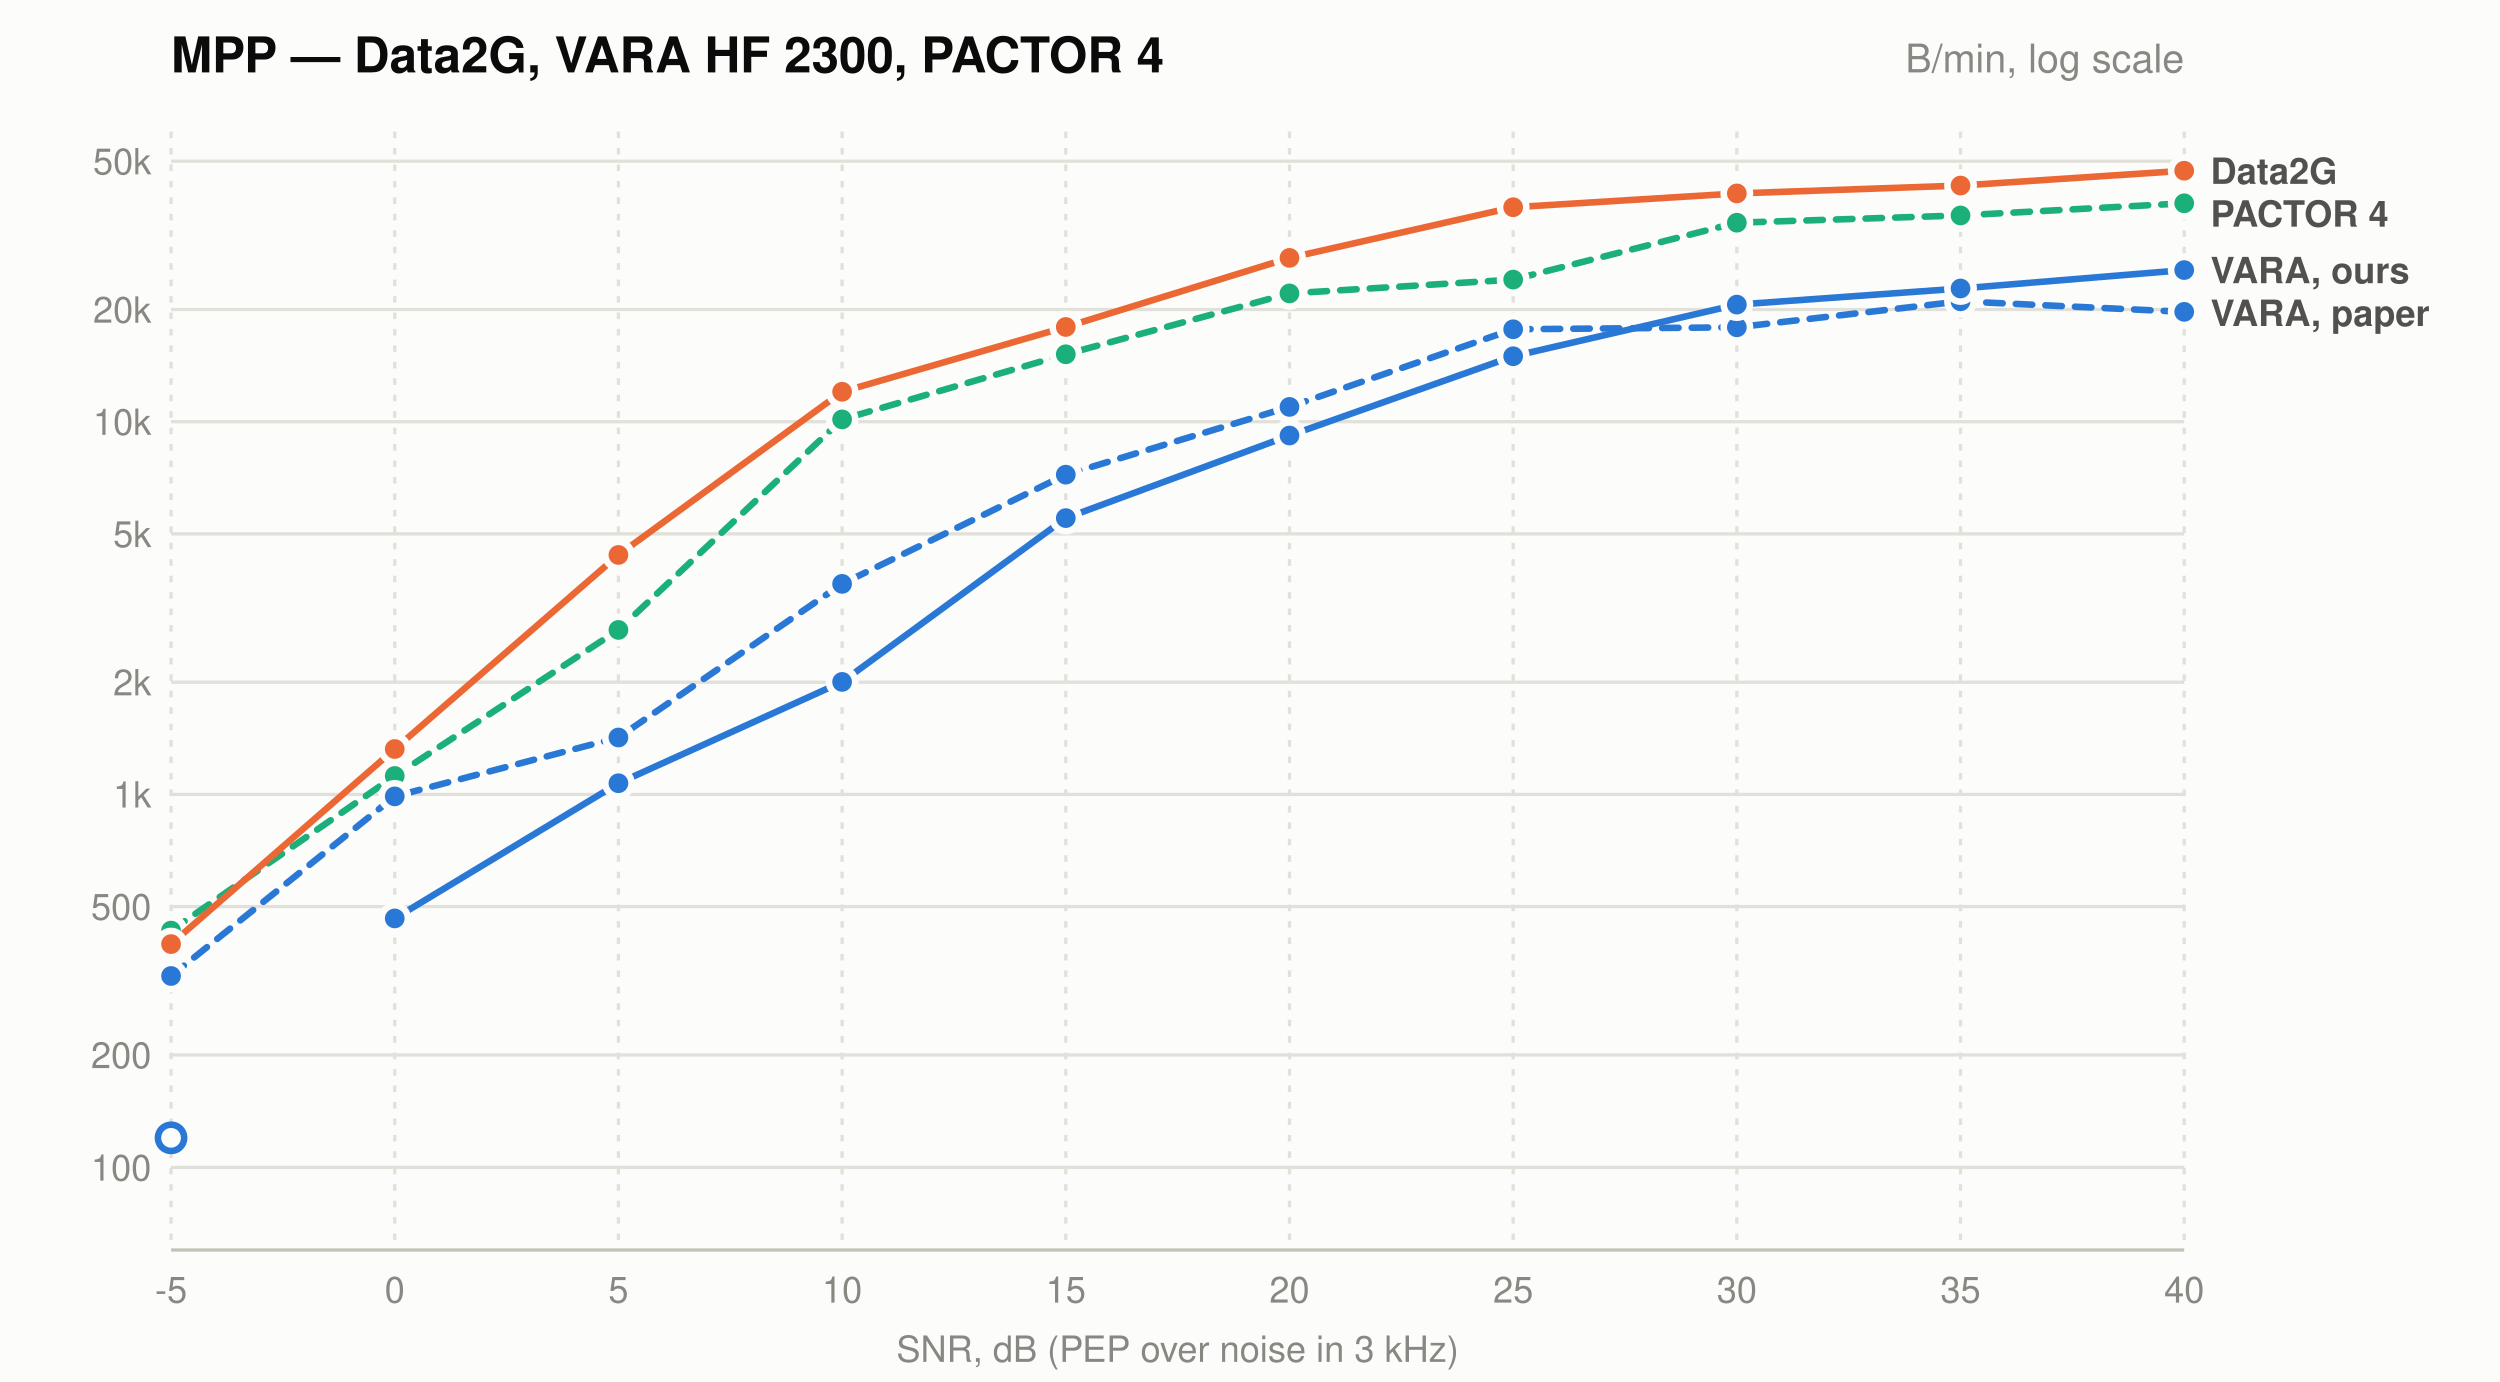
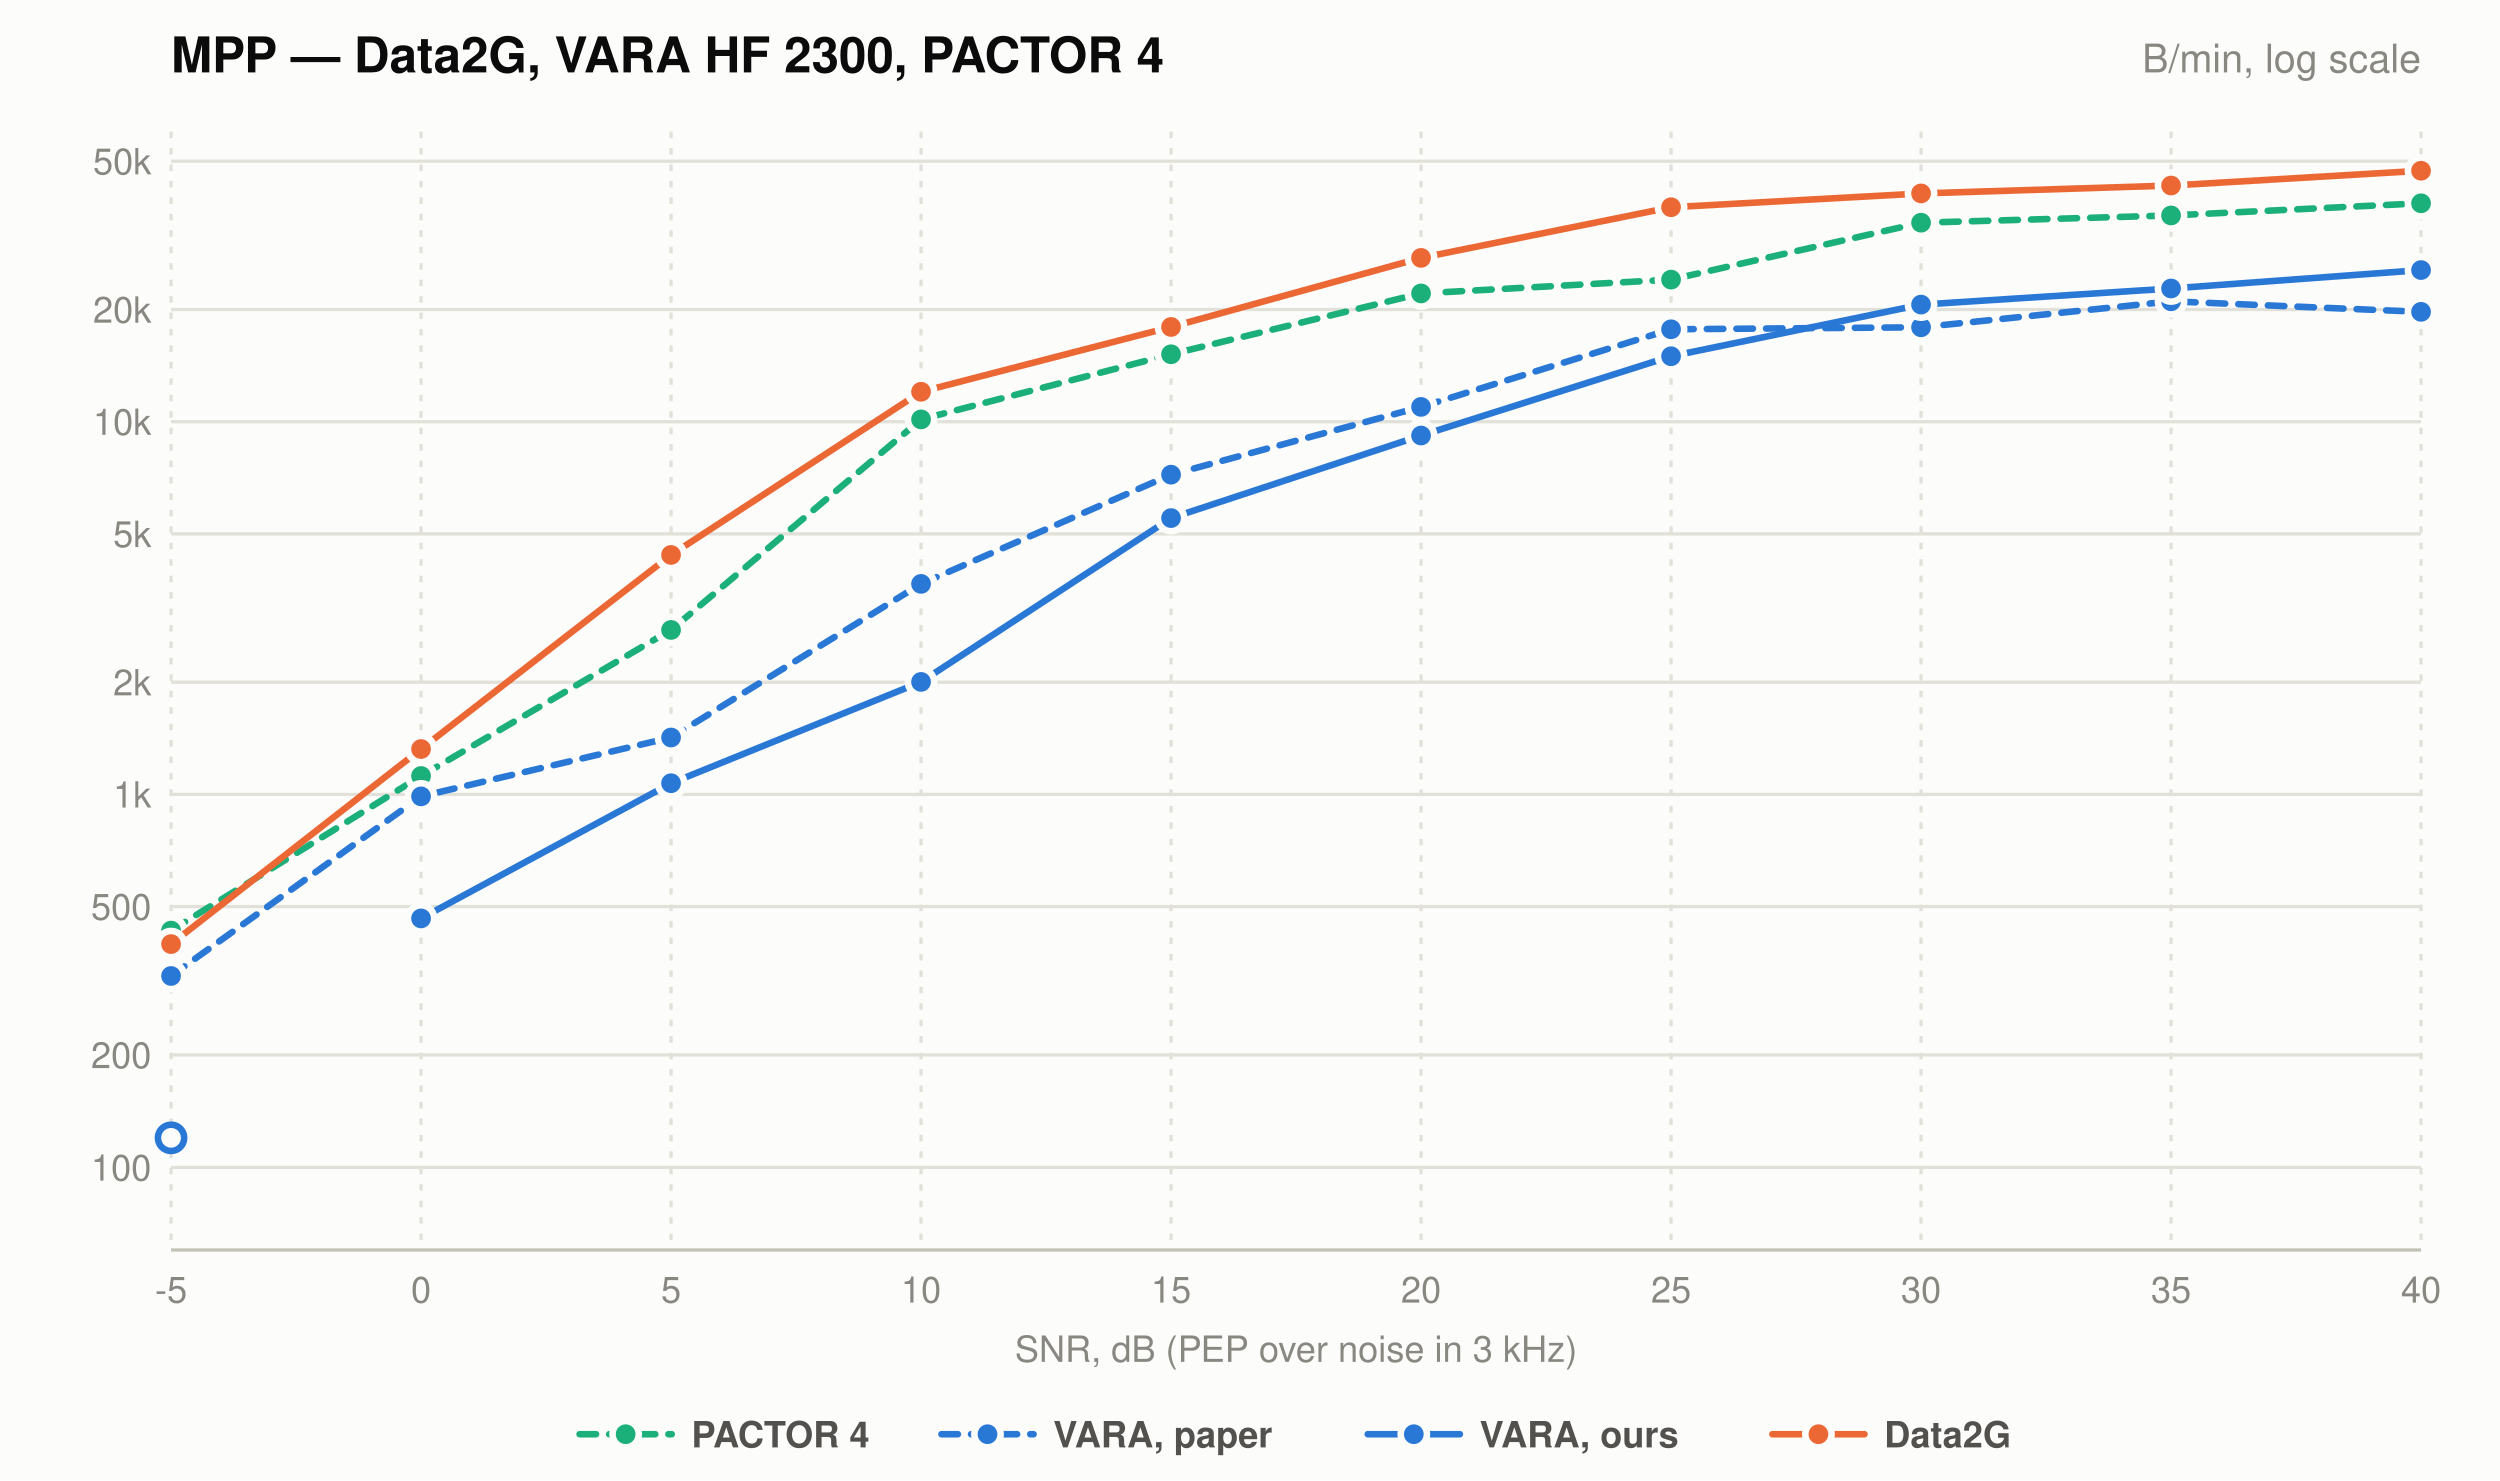
- <svg xmlns="http://www.w3.org/2000/svg" viewBox="0 0 760 420" width="760" height="420" font-family="-apple-system, BlinkMacSystemFont, 'Segoe UI', Helvetica, Arial, sans-serif">
-   <rect width="760" height="420" fill="#fcfcfb" />
+ <svg xmlns="http://www.w3.org/2000/svg" viewBox="0 0 760 450" width="760" height="450" font-family="-apple-system, BlinkMacSystemFont, 'Segoe UI', Helvetica, Arial, sans-serif">
+   <rect width="760" height="450" fill="#fcfcfb" />
  <text x="52" y="22" font-size="15" font-weight="600" fill="#0b0b0b">MPP — Data2G, VARA HF 2300, PACTOR 4</text>
-   <text x="664" y="22" font-size="12" fill="#898781" text-anchor="end">B/min, log scale</text>
-   <line x1="52" x2="664" y1="354.9" y2="354.9" stroke="#e1e0d9" />
+   <text x="736" y="22" font-size="12" fill="#898781" text-anchor="end">B/min, log scale</text>
+   <line x1="52" x2="736" y1="354.9" y2="354.9" stroke="#e1e0d9" />
  <text x="46" y="358.9" font-size="11" fill="#898781" text-anchor="end">100</text>
-   <line x1="52" x2="664" y1="320.7" y2="320.7" stroke="#e1e0d9" />
+   <line x1="52" x2="736" y1="320.7" y2="320.7" stroke="#e1e0d9" />
  <text x="46" y="324.7" font-size="11" fill="#898781" text-anchor="end">200</text>
-   <line x1="52" x2="664" y1="275.6" y2="275.6" stroke="#e1e0d9" />
+   <line x1="52" x2="736" y1="275.6" y2="275.6" stroke="#e1e0d9" />
  <text x="46" y="279.6" font-size="11" fill="#898781" text-anchor="end">500</text>
-   <line x1="52" x2="664" y1="241.5" y2="241.5" stroke="#e1e0d9" />
+   <line x1="52" x2="736" y1="241.5" y2="241.5" stroke="#e1e0d9" />
  <text x="46" y="245.5" font-size="11" fill="#898781" text-anchor="end">1k</text>
-   <line x1="52" x2="664" y1="207.4" y2="207.4" stroke="#e1e0d9" />
+   <line x1="52" x2="736" y1="207.4" y2="207.4" stroke="#e1e0d9" />
  <text x="46" y="211.4" font-size="11" fill="#898781" text-anchor="end">2k</text>
-   <line x1="52" x2="664" y1="162.3" y2="162.3" stroke="#e1e0d9" />
+   <line x1="52" x2="736" y1="162.3" y2="162.3" stroke="#e1e0d9" />
  <text x="46" y="166.3" font-size="11" fill="#898781" text-anchor="end">5k</text>
-   <line x1="52" x2="664" y1="128.2" y2="128.2" stroke="#e1e0d9" />
+   <line x1="52" x2="736" y1="128.2" y2="128.2" stroke="#e1e0d9" />
  <text x="46" y="132.2" font-size="11" fill="#898781" text-anchor="end">10k</text>
-   <line x1="52" x2="664" y1="94.1" y2="94.1" stroke="#e1e0d9" />
+   <line x1="52" x2="736" y1="94.1" y2="94.1" stroke="#e1e0d9" />
  <text x="46" y="98.1" font-size="11" fill="#898781" text-anchor="end">20k</text>
-   <line x1="52" x2="664" y1="49.0" y2="49.0" stroke="#e1e0d9" />
+   <line x1="52" x2="736" y1="49.0" y2="49.0" stroke="#e1e0d9" />
  <text x="46" y="53.0" font-size="11" fill="#898781" text-anchor="end">50k</text>
  <line x1="52.0" x2="52.0" y1="40" y2="380" stroke="#e1e0d9" stroke-dasharray="2 3" />
  <text x="52.0" y="396" font-size="11" fill="#898781" text-anchor="middle">-5</text>
-   <line x1="120.0" x2="120.0" y1="40" y2="380" stroke="#e1e0d9" stroke-dasharray="2 3" />
-   <text x="120.0" y="396" font-size="11" fill="#898781" text-anchor="middle">0</text>
-   <line x1="188.0" x2="188.0" y1="40" y2="380" stroke="#e1e0d9" stroke-dasharray="2 3" />
-   <text x="188.0" y="396" font-size="11" fill="#898781" text-anchor="middle">5</text>
-   <line x1="256.0" x2="256.0" y1="40" y2="380" stroke="#e1e0d9" stroke-dasharray="2 3" />
-   <text x="256.0" y="396" font-size="11" fill="#898781" text-anchor="middle">10</text>
-   <line x1="324.0" x2="324.0" y1="40" y2="380" stroke="#e1e0d9" stroke-dasharray="2 3" />
-   <text x="324.0" y="396" font-size="11" fill="#898781" text-anchor="middle">15</text>
-   <line x1="392.0" x2="392.0" y1="40" y2="380" stroke="#e1e0d9" stroke-dasharray="2 3" />
-   <text x="392.0" y="396" font-size="11" fill="#898781" text-anchor="middle">20</text>
-   <line x1="460.0" x2="460.0" y1="40" y2="380" stroke="#e1e0d9" stroke-dasharray="2 3" />
-   <text x="460.0" y="396" font-size="11" fill="#898781" text-anchor="middle">25</text>
-   <line x1="528.0" x2="528.0" y1="40" y2="380" stroke="#e1e0d9" stroke-dasharray="2 3" />
-   <text x="528.0" y="396" font-size="11" fill="#898781" text-anchor="middle">30</text>
-   <line x1="596.0" x2="596.0" y1="40" y2="380" stroke="#e1e0d9" stroke-dasharray="2 3" />
-   <text x="596.0" y="396" font-size="11" fill="#898781" text-anchor="middle">35</text>
-   <line x1="664.0" x2="664.0" y1="40" y2="380" stroke="#e1e0d9" stroke-dasharray="2 3" />
-   <text x="664.0" y="396" font-size="11" fill="#898781" text-anchor="middle">40</text>
-   <line x1="52" x2="664" y1="380" y2="380" stroke="#c3c2b7" />
-   <text x="358.0" y="414" font-size="11" fill="#898781" text-anchor="middle">SNR, dB (PEP over noise in 3 kHz)</text>
-   <path d="M52.0,282.9L120.0,235.9L188.0,191.5L256.0,127.5L324.0,107.7L392.0,89.2L460.0,85.0L528.0,67.7L596.0,65.5L664.0,61.8" fill="none" stroke="#1baf7a" stroke-width="2" stroke-linejoin="round" stroke-linecap="round" stroke-dasharray="5 4" />
+   <line x1="128.0" x2="128.0" y1="40" y2="380" stroke="#e1e0d9" stroke-dasharray="2 3" />
+   <text x="128.0" y="396" font-size="11" fill="#898781" text-anchor="middle">0</text>
+   <line x1="204.0" x2="204.0" y1="40" y2="380" stroke="#e1e0d9" stroke-dasharray="2 3" />
+   <text x="204.0" y="396" font-size="11" fill="#898781" text-anchor="middle">5</text>
+   <line x1="280.0" x2="280.0" y1="40" y2="380" stroke="#e1e0d9" stroke-dasharray="2 3" />
+   <text x="280.0" y="396" font-size="11" fill="#898781" text-anchor="middle">10</text>
+   <line x1="356.0" x2="356.0" y1="40" y2="380" stroke="#e1e0d9" stroke-dasharray="2 3" />
+   <text x="356.0" y="396" font-size="11" fill="#898781" text-anchor="middle">15</text>
+   <line x1="432.0" x2="432.0" y1="40" y2="380" stroke="#e1e0d9" stroke-dasharray="2 3" />
+   <text x="432.0" y="396" font-size="11" fill="#898781" text-anchor="middle">20</text>
+   <line x1="508.0" x2="508.0" y1="40" y2="380" stroke="#e1e0d9" stroke-dasharray="2 3" />
+   <text x="508.0" y="396" font-size="11" fill="#898781" text-anchor="middle">25</text>
+   <line x1="584.0" x2="584.0" y1="40" y2="380" stroke="#e1e0d9" stroke-dasharray="2 3" />
+   <text x="584.0" y="396" font-size="11" fill="#898781" text-anchor="middle">30</text>
+   <line x1="660.0" x2="660.0" y1="40" y2="380" stroke="#e1e0d9" stroke-dasharray="2 3" />
+   <text x="660.0" y="396" font-size="11" fill="#898781" text-anchor="middle">35</text>
+   <line x1="736.0" x2="736.0" y1="40" y2="380" stroke="#e1e0d9" stroke-dasharray="2 3" />
+   <text x="736.0" y="396" font-size="11" fill="#898781" text-anchor="middle">40</text>
+   <line x1="52" x2="736" y1="380" y2="380" stroke="#c3c2b7" />
+   <text x="394.0" y="414" font-size="11" fill="#898781" text-anchor="middle">SNR, dB (PEP over noise in 3 kHz)</text>
+   <path d="M52.0,282.9L128.0,235.9L204.0,191.5L280.0,127.5L356.0,107.7L432.0,89.2L508.0,85.0L584.0,67.7L660.0,65.5L736.0,61.8" fill="none" stroke="#1baf7a" stroke-width="2" stroke-linejoin="round" stroke-linecap="round" stroke-dasharray="5 4" />
  <circle cx="52.0" cy="282.9" r="4" fill="#1baf7a" stroke="#fcfcfb" stroke-width="2" />
-   <circle cx="120.0" cy="235.9" r="4" fill="#1baf7a" stroke="#fcfcfb" stroke-width="2" />
-   <circle cx="188.0" cy="191.5" r="4" fill="#1baf7a" stroke="#fcfcfb" stroke-width="2" />
-   <circle cx="256.0" cy="127.5" r="4" fill="#1baf7a" stroke="#fcfcfb" stroke-width="2" />
-   <circle cx="324.0" cy="107.7" r="4" fill="#1baf7a" stroke="#fcfcfb" stroke-width="2" />
-   <circle cx="392.0" cy="89.2" r="4" fill="#1baf7a" stroke="#fcfcfb" stroke-width="2" />
-   <circle cx="460.0" cy="85.0" r="4" fill="#1baf7a" stroke="#fcfcfb" stroke-width="2" />
-   <circle cx="528.0" cy="67.7" r="4" fill="#1baf7a" stroke="#fcfcfb" stroke-width="2" />
-   <circle cx="596.0" cy="65.5" r="4" fill="#1baf7a" stroke="#fcfcfb" stroke-width="2" />
-   <circle cx="664.0" cy="61.8" r="4" fill="#1baf7a" stroke="#fcfcfb" stroke-width="2" />
-   <path d="M52.0,296.7L120.0,242.1L188.0,224.2L256.0,177.5L324.0,144.3L392.0,123.7L460.0,100.1L528.0,99.5L596.0,91.6L664.0,94.8" fill="none" stroke="#2a78d6" stroke-width="2" stroke-linejoin="round" stroke-linecap="round" stroke-dasharray="5 4" />
+   <circle cx="128.0" cy="235.9" r="4" fill="#1baf7a" stroke="#fcfcfb" stroke-width="2" />
+   <circle cx="204.0" cy="191.5" r="4" fill="#1baf7a" stroke="#fcfcfb" stroke-width="2" />
+   <circle cx="280.0" cy="127.5" r="4" fill="#1baf7a" stroke="#fcfcfb" stroke-width="2" />
+   <circle cx="356.0" cy="107.7" r="4" fill="#1baf7a" stroke="#fcfcfb" stroke-width="2" />
+   <circle cx="432.0" cy="89.2" r="4" fill="#1baf7a" stroke="#fcfcfb" stroke-width="2" />
+   <circle cx="508.0" cy="85.0" r="4" fill="#1baf7a" stroke="#fcfcfb" stroke-width="2" />
+   <circle cx="584.0" cy="67.7" r="4" fill="#1baf7a" stroke="#fcfcfb" stroke-width="2" />
+   <circle cx="660.0" cy="65.5" r="4" fill="#1baf7a" stroke="#fcfcfb" stroke-width="2" />
+   <circle cx="736.0" cy="61.8" r="4" fill="#1baf7a" stroke="#fcfcfb" stroke-width="2" />
+   <path d="M52.0,296.7L128.0,242.1L204.0,224.2L280.0,177.5L356.0,144.3L432.0,123.7L508.0,100.1L584.0,99.5L660.0,91.6L736.0,94.8" fill="none" stroke="#2a78d6" stroke-width="2" stroke-linejoin="round" stroke-linecap="round" stroke-dasharray="5 4" />
  <circle cx="52.0" cy="296.7" r="4" fill="#2a78d6" stroke="#fcfcfb" stroke-width="2" />
-   <circle cx="120.0" cy="242.1" r="4" fill="#2a78d6" stroke="#fcfcfb" stroke-width="2" />
-   <circle cx="188.0" cy="224.2" r="4" fill="#2a78d6" stroke="#fcfcfb" stroke-width="2" />
-   <circle cx="256.0" cy="177.5" r="4" fill="#2a78d6" stroke="#fcfcfb" stroke-width="2" />
-   <circle cx="324.0" cy="144.3" r="4" fill="#2a78d6" stroke="#fcfcfb" stroke-width="2" />
-   <circle cx="392.0" cy="123.7" r="4" fill="#2a78d6" stroke="#fcfcfb" stroke-width="2" />
-   <circle cx="460.0" cy="100.1" r="4" fill="#2a78d6" stroke="#fcfcfb" stroke-width="2" />
-   <circle cx="528.0" cy="99.5" r="4" fill="#2a78d6" stroke="#fcfcfb" stroke-width="2" />
-   <circle cx="596.0" cy="91.6" r="4" fill="#2a78d6" stroke="#fcfcfb" stroke-width="2" />
-   <circle cx="664.0" cy="94.8" r="4" fill="#2a78d6" stroke="#fcfcfb" stroke-width="2" />
-   <path d="M120.0,279.2L188.0,238.1L256.0,207.3L324.0,157.5L392.0,132.4L460.0,108.3L528.0,92.6L596.0,87.7L664.0,82.1" fill="none" stroke="#2a78d6" stroke-width="2" stroke-linejoin="round" stroke-linecap="round" />
+   <circle cx="128.0" cy="242.1" r="4" fill="#2a78d6" stroke="#fcfcfb" stroke-width="2" />
+   <circle cx="204.0" cy="224.2" r="4" fill="#2a78d6" stroke="#fcfcfb" stroke-width="2" />
+   <circle cx="280.0" cy="177.5" r="4" fill="#2a78d6" stroke="#fcfcfb" stroke-width="2" />
+   <circle cx="356.0" cy="144.3" r="4" fill="#2a78d6" stroke="#fcfcfb" stroke-width="2" />
+   <circle cx="432.0" cy="123.7" r="4" fill="#2a78d6" stroke="#fcfcfb" stroke-width="2" />
+   <circle cx="508.0" cy="100.1" r="4" fill="#2a78d6" stroke="#fcfcfb" stroke-width="2" />
+   <circle cx="584.0" cy="99.5" r="4" fill="#2a78d6" stroke="#fcfcfb" stroke-width="2" />
+   <circle cx="660.0" cy="91.6" r="4" fill="#2a78d6" stroke="#fcfcfb" stroke-width="2" />
+   <circle cx="736.0" cy="94.8" r="4" fill="#2a78d6" stroke="#fcfcfb" stroke-width="2" />
+   <path d="M128.0,279.2L204.0,238.1L280.0,207.3L356.0,157.5L432.0,132.4L508.0,108.3L584.0,92.6L660.0,87.7L736.0,82.1" fill="none" stroke="#2a78d6" stroke-width="2" stroke-linejoin="round" stroke-linecap="round" />
  <circle cx="52.0" cy="345.9" r="4" fill="#fcfcfb" stroke="#2a78d6" stroke-width="2" />
-   <circle cx="120.0" cy="279.2" r="4" fill="#2a78d6" stroke="#fcfcfb" stroke-width="2" />
-   <circle cx="188.0" cy="238.1" r="4" fill="#2a78d6" stroke="#fcfcfb" stroke-width="2" />
-   <circle cx="256.0" cy="207.3" r="4" fill="#2a78d6" stroke="#fcfcfb" stroke-width="2" />
-   <circle cx="324.0" cy="157.5" r="4" fill="#2a78d6" stroke="#fcfcfb" stroke-width="2" />
-   <circle cx="392.0" cy="132.4" r="4" fill="#2a78d6" stroke="#fcfcfb" stroke-width="2" />
-   <circle cx="460.0" cy="108.3" r="4" fill="#2a78d6" stroke="#fcfcfb" stroke-width="2" />
-   <circle cx="528.0" cy="92.6" r="4" fill="#2a78d6" stroke="#fcfcfb" stroke-width="2" />
-   <circle cx="596.0" cy="87.7" r="4" fill="#2a78d6" stroke="#fcfcfb" stroke-width="2" />
-   <circle cx="664.0" cy="82.1" r="4" fill="#2a78d6" stroke="#fcfcfb" stroke-width="2" />
-   <path d="M52.0,287.0L120.0,227.7L188.0,168.7L256.0,119.1L324.0,99.4L392.0,78.4L460.0,63.0L528.0,58.8L596.0,56.4L664.0,51.9" fill="none" stroke="#eb6834" stroke-width="2" stroke-linejoin="round" stroke-linecap="round" />
+   <circle cx="128.0" cy="279.2" r="4" fill="#2a78d6" stroke="#fcfcfb" stroke-width="2" />
+   <circle cx="204.0" cy="238.1" r="4" fill="#2a78d6" stroke="#fcfcfb" stroke-width="2" />
+   <circle cx="280.0" cy="207.3" r="4" fill="#2a78d6" stroke="#fcfcfb" stroke-width="2" />
+   <circle cx="356.0" cy="157.5" r="4" fill="#2a78d6" stroke="#fcfcfb" stroke-width="2" />
+   <circle cx="432.0" cy="132.4" r="4" fill="#2a78d6" stroke="#fcfcfb" stroke-width="2" />
+   <circle cx="508.0" cy="108.3" r="4" fill="#2a78d6" stroke="#fcfcfb" stroke-width="2" />
+   <circle cx="584.0" cy="92.6" r="4" fill="#2a78d6" stroke="#fcfcfb" stroke-width="2" />
+   <circle cx="660.0" cy="87.7" r="4" fill="#2a78d6" stroke="#fcfcfb" stroke-width="2" />
+   <circle cx="736.0" cy="82.1" r="4" fill="#2a78d6" stroke="#fcfcfb" stroke-width="2" />
+   <path d="M52.0,287.0L128.0,227.7L204.0,168.7L280.0,119.1L356.0,99.4L432.0,78.4L508.0,63.0L584.0,58.8L660.0,56.4L736.0,51.9" fill="none" stroke="#eb6834" stroke-width="2" stroke-linejoin="round" stroke-linecap="round" />
  <circle cx="52.0" cy="287.0" r="4" fill="#eb6834" stroke="#fcfcfb" stroke-width="2" />
-   <circle cx="120.0" cy="227.7" r="4" fill="#eb6834" stroke="#fcfcfb" stroke-width="2" />
-   <circle cx="188.0" cy="168.7" r="4" fill="#eb6834" stroke="#fcfcfb" stroke-width="2" />
-   <circle cx="256.0" cy="119.1" r="4" fill="#eb6834" stroke="#fcfcfb" stroke-width="2" />
-   <circle cx="324.0" cy="99.4" r="4" fill="#eb6834" stroke="#fcfcfb" stroke-width="2" />
-   <circle cx="392.0" cy="78.4" r="4" fill="#eb6834" stroke="#fcfcfb" stroke-width="2" />
-   <circle cx="460.0" cy="63.0" r="4" fill="#eb6834" stroke="#fcfcfb" stroke-width="2" />
-   <circle cx="528.0" cy="58.8" r="4" fill="#eb6834" stroke="#fcfcfb" stroke-width="2" />
-   <circle cx="596.0" cy="56.4" r="4" fill="#eb6834" stroke="#fcfcfb" stroke-width="2" />
-   <circle cx="664.0" cy="51.9" r="4" fill="#eb6834" stroke="#fcfcfb" stroke-width="2" />
-   <text x="672.0" y="55.9" font-size="11" font-weight="600" fill="#52514e">Data2G</text>
-   <text x="672.0" y="68.9" font-size="11" font-weight="600" fill="#52514e">PACTOR 4</text>
-   <text x="672.0" y="86.1" font-size="11" font-weight="600" fill="#52514e">VARA, ours</text>
-   <text x="672.0" y="99.1" font-size="11" font-weight="600" fill="#52514e">VARA, paper</text>
+   <circle cx="128.0" cy="227.7" r="4" fill="#eb6834" stroke="#fcfcfb" stroke-width="2" />
+   <circle cx="204.0" cy="168.7" r="4" fill="#eb6834" stroke="#fcfcfb" stroke-width="2" />
+   <circle cx="280.0" cy="119.1" r="4" fill="#eb6834" stroke="#fcfcfb" stroke-width="2" />
+   <circle cx="356.0" cy="99.4" r="4" fill="#eb6834" stroke="#fcfcfb" stroke-width="2" />
+   <circle cx="432.0" cy="78.4" r="4" fill="#eb6834" stroke="#fcfcfb" stroke-width="2" />
+   <circle cx="508.0" cy="63.0" r="4" fill="#eb6834" stroke="#fcfcfb" stroke-width="2" />
+   <circle cx="584.0" cy="58.8" r="4" fill="#eb6834" stroke="#fcfcfb" stroke-width="2" />
+   <circle cx="660.0" cy="56.4" r="4" fill="#eb6834" stroke="#fcfcfb" stroke-width="2" />
+   <circle cx="736.0" cy="51.9" r="4" fill="#eb6834" stroke="#fcfcfb" stroke-width="2" />
+   <line x1="176.2" x2="204.2" y1="436" y2="436" stroke="#1baf7a" stroke-width="2" stroke-linecap="round" stroke-dasharray="5 4" />
+   <circle cx="190.2" cy="436" r="4" fill="#1baf7a" stroke="#fcfcfb" stroke-width="2" />
+   <text x="210.2" y="440" font-size="11" font-weight="600" fill="#52514e">PACTOR 4</text>
+   <line x1="286.2" x2="314.2" y1="436" y2="436" stroke="#2a78d6" stroke-width="2" stroke-linecap="round" stroke-dasharray="5 4" />
+   <circle cx="300.2" cy="436" r="4" fill="#2a78d6" stroke="#fcfcfb" stroke-width="2" />
+   <text x="320.2" y="440" font-size="11" font-weight="600" fill="#52514e">VARA, paper</text>
+   <line x1="415.8" x2="443.8" y1="436" y2="436" stroke="#2a78d6" stroke-width="2" stroke-linecap="round" />
+   <circle cx="429.8" cy="436" r="4" fill="#2a78d6" stroke="#fcfcfb" stroke-width="2" />
+   <text x="449.8" y="440" font-size="11" font-weight="600" fill="#52514e">VARA, ours</text>
+   <line x1="538.8" x2="566.8" y1="436" y2="436" stroke="#eb6834" stroke-width="2" stroke-linecap="round" />
+   <circle cx="552.8" cy="436" r="4" fill="#eb6834" stroke="#fcfcfb" stroke-width="2" />
+   <text x="572.8" y="440" font-size="11" font-weight="600" fill="#52514e">Data2G</text>
</svg>
